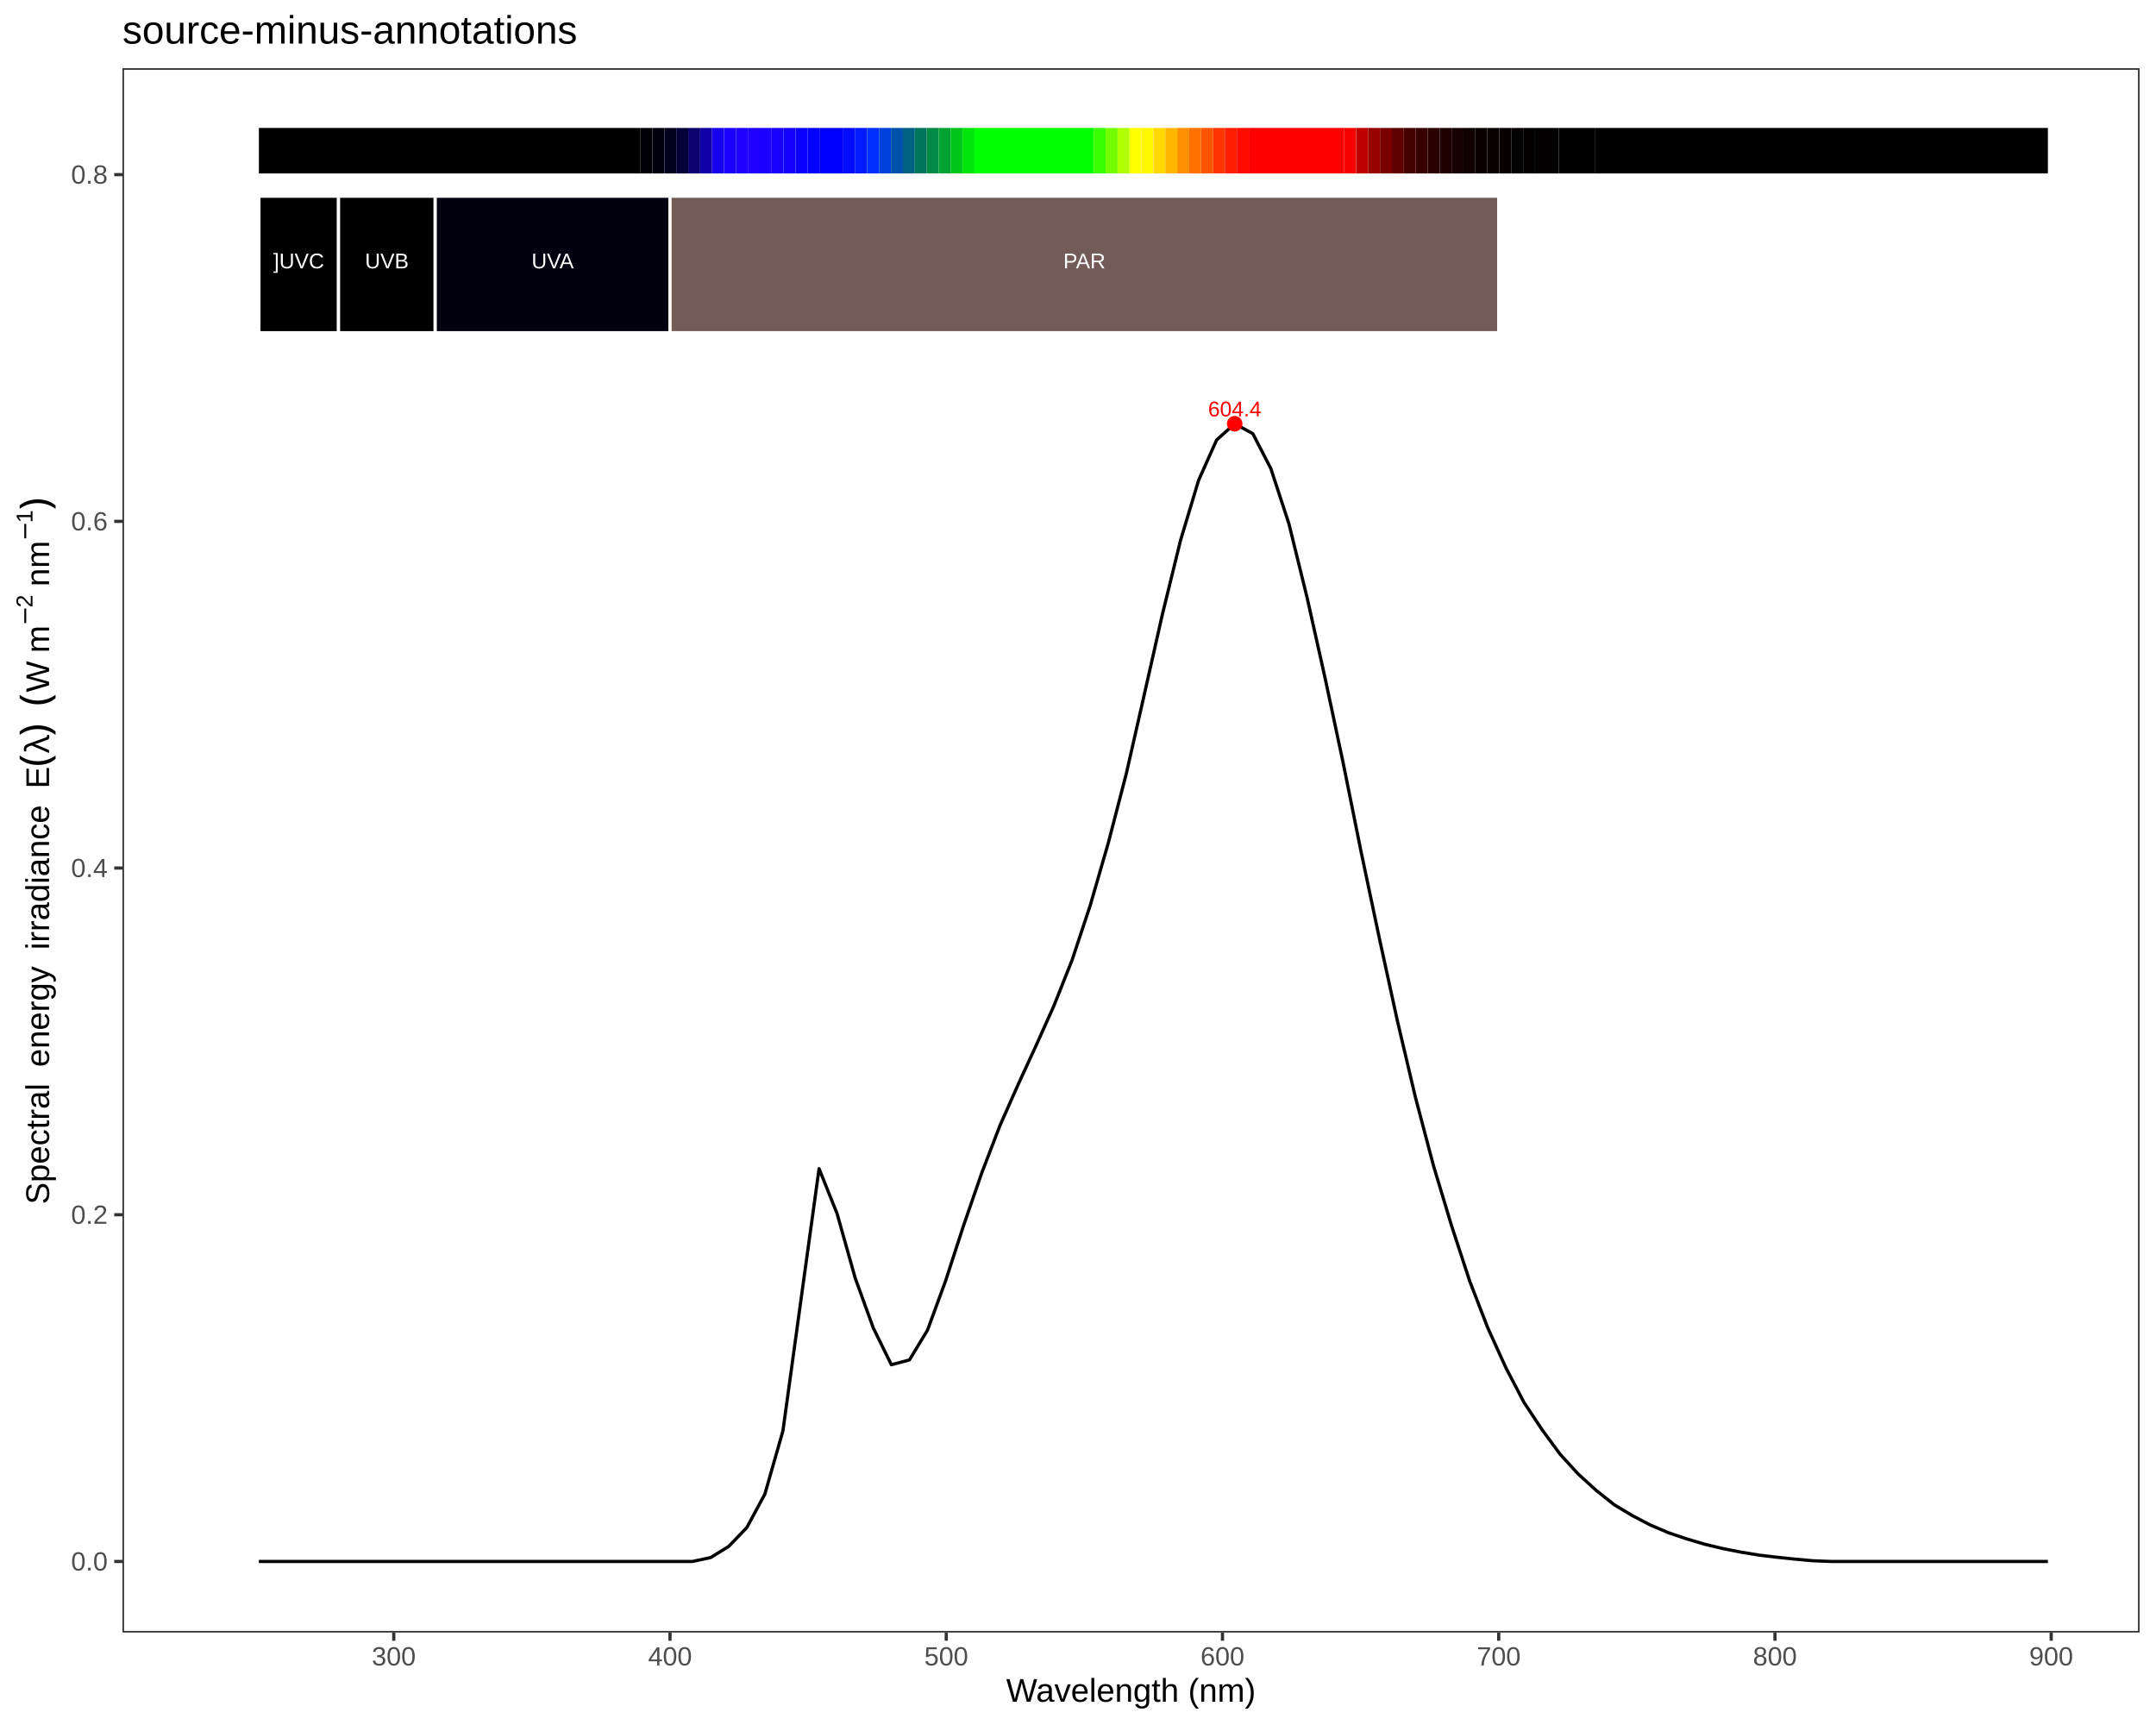
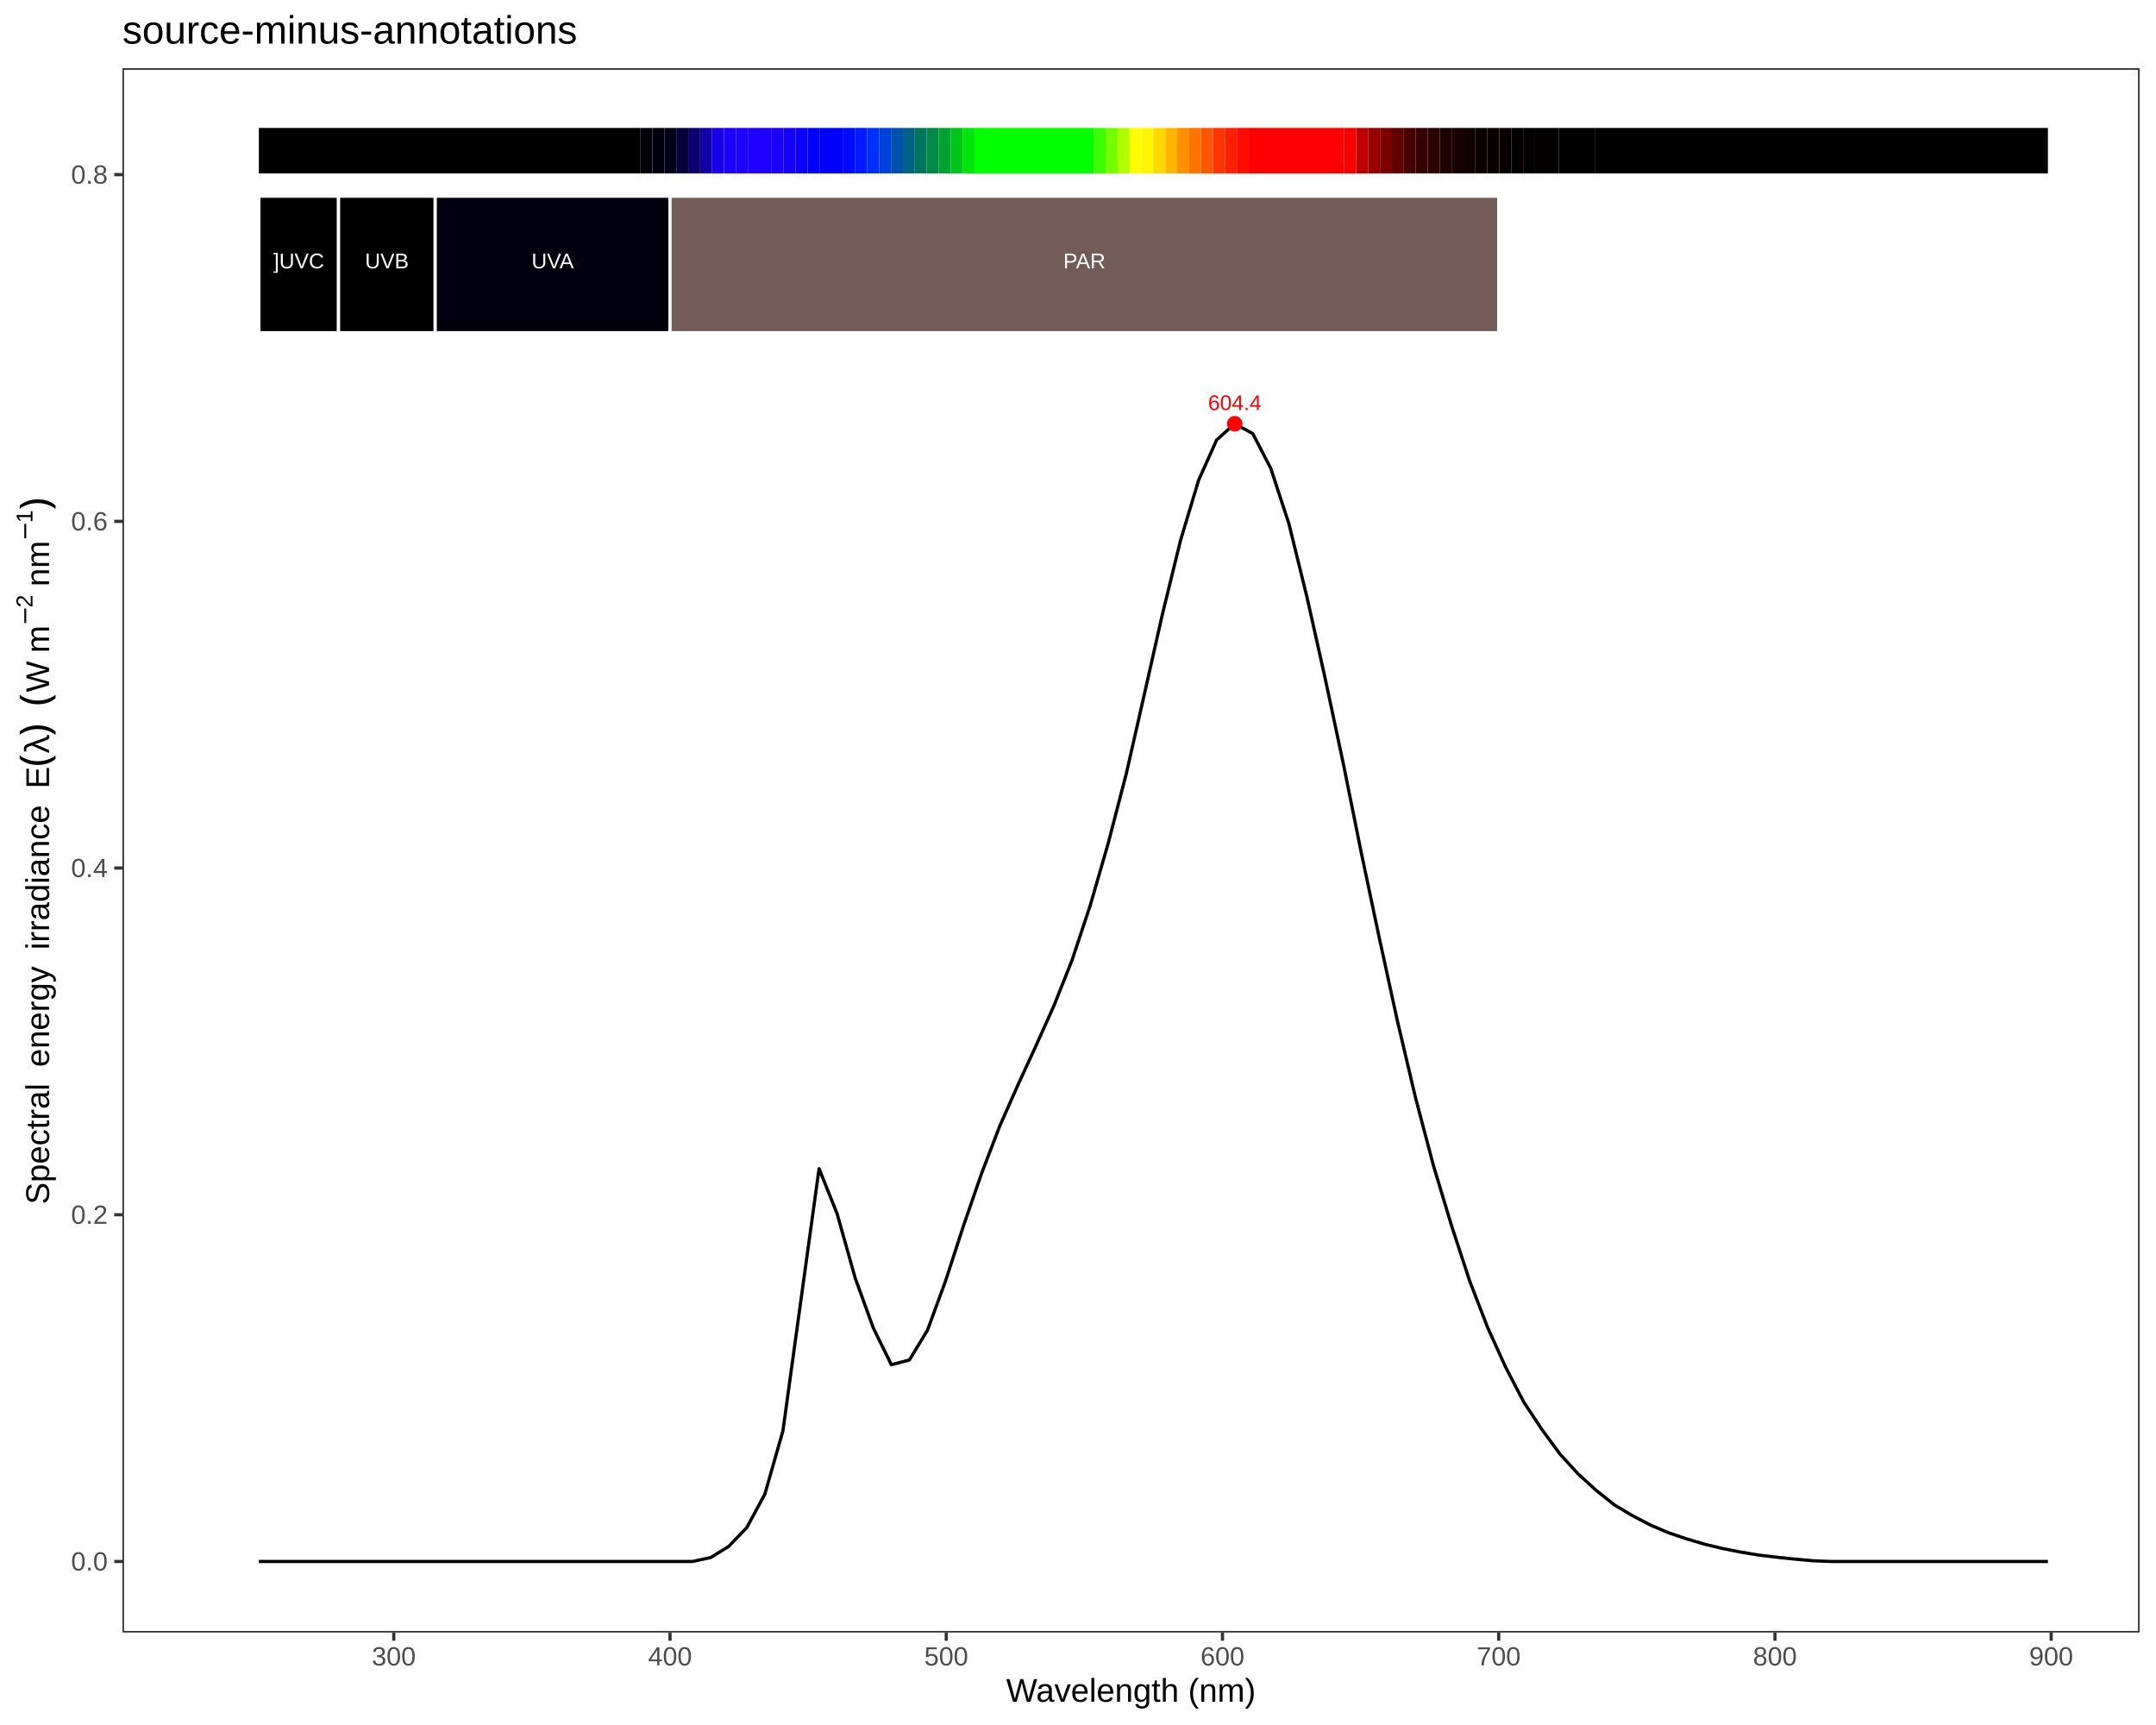
<svg xmlns="http://www.w3.org/2000/svg" viewBox="0 0 720.00 576.00">
  <defs>
    <style type="text/css">
    line, polyline, polygon, path, rect, circle {
      fill: none;
      stroke: #000000;
      stroke-linecap: round;
      stroke-linejoin: round;
      stroke-miterlimit: 10.00;
    }
  </style>
  </defs>
  <rect width="100%" height="100%" style="stroke: none; fill: #FFFFFF;" />
  <rect x="0.00" y="0.00" width="720.00" height="576.00" style="stroke-width: 1.07; stroke: #FFFFFF; fill: #FFFFFF;" />
  <defs>
    <clipPath id="cpNDAuODl8NzE0LjUyfDU0NS4xM3wyMi43Nw==">
      <rect x="40.89" y="22.77" width="673.63" height="522.36" />
    </clipPath>
  </defs>
  <rect x="40.89" y="22.77" width="673.63" height="522.36" style="stroke-width: 1.07; stroke: none; fill: #FFFFFF;" clip-path="url(#cpNDAuODl8NzE0LjUyfDU0NS4xM3wyMi43Nw==)" />
  <polyline points="86.45,521.39 92.48,521.39 98.52,521.39 104.55,521.39 110.59,521.39 116.62,521.39 122.66,521.39 128.69,521.39 134.73,521.39 140.76,521.39 146.80,521.39 152.83,521.39 158.87,521.39 164.90,521.39 170.94,521.39 176.97,521.39 183.01,521.39 189.04,521.39 195.08,521.39 201.11,521.39 207.14,521.39 213.18,521.39 219.21,521.39 225.25,521.39 231.28,521.39 237.32,520.09 243.35,516.37 249.39,510.09 255.42,498.92 261.46,477.79 267.49,433.99 273.53,390.23 279.56,405.29 285.60,426.77 291.63,443.40 297.67,455.70 303.70,454.11 309.74,444.16 315.77,427.73 321.81,409.16 327.84,391.71 333.88,375.97 339.91,362.35 345.95,349.23 351.98,335.78 358.02,320.59 364.05,302.43 370.09,281.57 376.12,258.37 382.16,231.81 388.19,205.10 394.23,180.48 400.26,160.40 406.30,146.90 412.33,141.49 418.37,144.79 424.40,156.45 430.44,174.91 436.47,199.40 442.51,226.40 448.54,254.70 454.58,284.62 460.61,313.17 466.65,340.83 472.68,366.39 478.71,389.23 484.75,409.28 490.78,427.69 496.82,443.33 502.85,456.62 508.89,468.20 514.92,477.32 520.96,485.54 526.99,492.14 533.03,497.64 539.06,502.45 545.10,506.07 551.13,509.21 557.17,511.79 563.20,513.83 569.24,515.63 575.27,517.07 581.31,518.26 587.34,519.26 593.38,519.98 599.41,520.61 605.45,521.16 611.48,521.39 617.52,521.39 623.55,521.39 629.59,521.39 635.62,521.39 641.66,521.39 647.69,521.39 653.73,521.39 659.76,521.39 665.80,521.39 671.83,521.39 677.87,521.39 683.90,521.39 " style="stroke-width: 1.07; stroke-linecap: butt;" clip-path="url(#cpNDAuODl8NzE0LjUyfDU0NS4xM3wyMi43Nw==)" />
  <g clip-path="url(#cpNDAuODl8NzE0LjUyfDU0NS4xM3wyMi43Nw==)">
-     <text x="403.44" y="139.04" style="font-size: 7.11px; fill: #FF0000; font-family: Liberation Sans;" textLength="17.78px" lengthAdjust="spacingAndGlyphs">604.4</text>
+     <text x="403.44" y="136.93" style="font-size: 7.11px; fill: #FF0000; font-family: Liberation Sans;" textLength="17.78px" lengthAdjust="spacingAndGlyphs">604.4</text>
  </g>
  <circle cx="412.33" cy="141.49" r="1.95pt" style="stroke-width: 0.71; stroke: none; fill: #FF0000;" clip-path="url(#cpNDAuODl8NzE0LjUyfDU0NS4xM3wyMi43Nw==)" />
  <rect x="86.45" y="42.72" width="127.46" height="15.20" style="stroke-width: 1.07; stroke: none; stroke-linecap: square; stroke-linejoin: miter; fill: #000000;" clip-path="url(#cpNDAuODl8NzE0LjUyfDU0NS4xM3wyMi43Nw==)" />
  <rect x="213.90" y="42.72" width="3.98" height="15.20" style="stroke-width: 1.07; stroke: none; stroke-linecap: square; stroke-linejoin: miter; fill: #010006;" clip-path="url(#cpNDAuODl8NzE0LjUyfDU0NS4xM3wyMi43Nw==)" />
  <rect x="217.89" y="42.72" width="3.98" height="15.20" style="stroke-width: 1.07; stroke: none; stroke-linecap: square; stroke-linejoin: miter; fill: #02000F;" clip-path="url(#cpNDAuODl8NzE0LjUyfDU0NS4xM3wyMi43Nw==)" />
  <rect x="221.87" y="42.72" width="3.98" height="15.20" style="stroke-width: 1.07; stroke: none; stroke-linecap: square; stroke-linejoin: miter; fill: #03001E;" clip-path="url(#cpNDAuODl8NzE0LjUyfDU0NS4xM3wyMi43Nw==)" />
  <rect x="225.85" y="42.72" width="3.98" height="15.20" style="stroke-width: 1.07; stroke: none; stroke-linecap: square; stroke-linejoin: miter; fill: #060038;" clip-path="url(#cpNDAuODl8NzE0LjUyfDU0NS4xM3wyMi43Nw==)" />
  <rect x="229.84" y="42.72" width="3.98" height="15.20" style="stroke-width: 1.07; stroke: none; stroke-linecap: square; stroke-linejoin: miter; fill: #0C006D;" clip-path="url(#cpNDAuODl8NzE0LjUyfDU0NS4xM3wyMi43Nw==)" />
  <rect x="233.82" y="42.72" width="3.98" height="15.20" style="stroke-width: 1.07; stroke: none; stroke-linecap: square; stroke-linejoin: miter; fill: #1100A7;" clip-path="url(#cpNDAuODl8NzE0LjUyfDU0NS4xM3wyMi43Nw==)" />
  <rect x="237.80" y="42.72" width="3.98" height="15.20" style="stroke-width: 1.07; stroke: none; stroke-linecap: square; stroke-linejoin: miter; fill: #1700EB;" clip-path="url(#cpNDAuODl8NzE0LjUyfDU0NS4xM3wyMi43Nw==)" />
  <rect x="241.79" y="42.72" width="3.98" height="15.20" style="stroke-width: 1.07; stroke: none; stroke-linecap: square; stroke-linejoin: miter; fill: #1C00FF;" clip-path="url(#cpNDAuODl8NzE0LjUyfDU0NS4xM3wyMi43Nw==)" />
  <rect x="245.77" y="42.72" width="3.98" height="15.20" style="stroke-width: 1.07; stroke: none; stroke-linecap: square; stroke-linejoin: miter; fill: #1E00FF;" clip-path="url(#cpNDAuODl8NzE0LjUyfDU0NS4xM3wyMi43Nw==)" />
  <rect x="249.75" y="42.72" width="3.98" height="15.20" style="stroke-width: 1.07; stroke: none; stroke-linecap: square; stroke-linejoin: miter; fill: #1F00FF;" clip-path="url(#cpNDAuODl8NzE0LjUyfDU0NS4xM3wyMi43Nw==)" />
  <rect x="253.73" y="42.72" width="3.98" height="15.20" style="stroke-width: 1.07; stroke: none; stroke-linecap: square; stroke-linejoin: miter; fill: #1C00FF;" clip-path="url(#cpNDAuODl8NzE0LjUyfDU0NS4xM3wyMi43Nw==)" />
  <rect x="257.72" y="42.72" width="3.98" height="15.20" style="stroke-width: 1.07; stroke: none; stroke-linecap: square; stroke-linejoin: miter; fill: #1900FF;" clip-path="url(#cpNDAuODl8NzE0LjUyfDU0NS4xM3wyMi43Nw==)" />
  <rect x="261.70" y="42.72" width="3.98" height="15.20" style="stroke-width: 1.07; stroke: none; stroke-linecap: square; stroke-linejoin: miter; fill: #1400FF;" clip-path="url(#cpNDAuODl8NzE0LjUyfDU0NS4xM3wyMi43Nw==)" />
  <rect x="265.68" y="42.72" width="3.98" height="15.20" style="stroke-width: 1.07; stroke: none; stroke-linecap: square; stroke-linejoin: miter; fill: #0A00FF;" clip-path="url(#cpNDAuODl8NzE0LjUyfDU0NS4xM3wyMi43Nw==)" />
  <rect x="269.67" y="42.72" width="3.98" height="15.20" style="stroke-width: 1.07; stroke: none; stroke-linecap: square; stroke-linejoin: miter; fill: #0100FF;" clip-path="url(#cpNDAuODl8NzE0LjUyfDU0NS4xM3wyMi43Nw==)" />
  <rect x="273.65" y="42.72" width="7.97" height="15.20" style="stroke-width: 1.07; stroke: none; stroke-linecap: square; stroke-linejoin: miter; fill: #0000FF;" clip-path="url(#cpNDAuODl8NzE0LjUyfDU0NS4xM3wyMi43Nw==)" />
  <rect x="281.62" y="42.72" width="3.98" height="15.20" style="stroke-width: 1.07; stroke: none; stroke-linecap: square; stroke-linejoin: miter; fill: #000BFF;" clip-path="url(#cpNDAuODl8NzE0LjUyfDU0NS4xM3wyMi43Nw==)" />
  <rect x="285.60" y="42.72" width="3.98" height="15.20" style="stroke-width: 1.07; stroke: none; stroke-linecap: square; stroke-linejoin: miter; fill: #001BFF;" clip-path="url(#cpNDAuODl8NzE0LjUyfDU0NS4xM3wyMi43Nw==)" />
  <rect x="289.58" y="42.72" width="3.98" height="15.20" style="stroke-width: 1.07; stroke: none; stroke-linecap: square; stroke-linejoin: miter; fill: #0030FF;" clip-path="url(#cpNDAuODl8NzE0LjUyfDU0NS4xM3wyMi43Nw==)" />
  <rect x="293.56" y="42.72" width="3.98" height="15.20" style="stroke-width: 1.07; stroke: none; stroke-linecap: square; stroke-linejoin: miter; fill: #0041DD;" clip-path="url(#cpNDAuODl8NzE0LjUyfDU0NS4xM3wyMi43Nw==)" />
  <rect x="297.55" y="42.72" width="3.98" height="15.20" style="stroke-width: 1.07; stroke: none; stroke-linecap: square; stroke-linejoin: miter; fill: #0051AC;" clip-path="url(#cpNDAuODl8NzE0LjUyfDU0NS4xM3wyMi43Nw==)" />
  <rect x="301.53" y="42.72" width="3.98" height="15.20" style="stroke-width: 1.07; stroke: none; stroke-linecap: square; stroke-linejoin: miter; fill: #006184;" clip-path="url(#cpNDAuODl8NzE0LjUyfDU0NS4xM3wyMi43Nw==)" />
  <rect x="305.51" y="42.72" width="3.98" height="15.20" style="stroke-width: 1.07; stroke: none; stroke-linecap: square; stroke-linejoin: miter; fill: #00755C;" clip-path="url(#cpNDAuODl8NzE0LjUyfDU0NS4xM3wyMi43Nw==)" />
  <rect x="309.50" y="42.72" width="3.98" height="15.20" style="stroke-width: 1.07; stroke: none; stroke-linecap: square; stroke-linejoin: miter; fill: #008A45;" clip-path="url(#cpNDAuODl8NzE0LjUyfDU0NS4xM3wyMi43Nw==)" />
  <rect x="313.48" y="42.72" width="3.98" height="15.20" style="stroke-width: 1.07; stroke: none; stroke-linecap: square; stroke-linejoin: miter; fill: #00A232;" clip-path="url(#cpNDAuODl8NzE0LjUyfDU0NS4xM3wyMi43Nw==)" />
  <rect x="317.46" y="42.72" width="3.98" height="15.20" style="stroke-width: 1.07; stroke: none; stroke-linecap: square; stroke-linejoin: miter; fill: #00C61C;" clip-path="url(#cpNDAuODl8NzE0LjUyfDU0NS4xM3wyMi43Nw==)" />
  <rect x="321.45" y="42.72" width="3.98" height="15.20" style="stroke-width: 1.07; stroke: none; stroke-linecap: square; stroke-linejoin: miter; fill: #00E60C;" clip-path="url(#cpNDAuODl8NzE0LjUyfDU0NS4xM3wyMi43Nw==)" />
  <rect x="325.43" y="42.72" width="39.83" height="15.20" style="stroke-width: 1.07; stroke: none; stroke-linecap: square; stroke-linejoin: miter; fill: #00FF00;" clip-path="url(#cpNDAuODl8NzE0LjUyfDU0NS4xM3wyMi43Nw==)" />
  <rect x="365.26" y="42.72" width="3.98" height="15.20" style="stroke-width: 1.07; stroke: none; stroke-linecap: square; stroke-linejoin: miter; fill: #3AFF00;" clip-path="url(#cpNDAuODl8NzE0LjUyfDU0NS4xM3wyMi43Nw==)" />
  <rect x="369.24" y="42.72" width="3.98" height="15.20" style="stroke-width: 1.07; stroke: none; stroke-linecap: square; stroke-linejoin: miter; fill: #74FF00;" clip-path="url(#cpNDAuODl8NzE0LjUyfDU0NS4xM3wyMi43Nw==)" />
  <rect x="373.23" y="42.72" width="3.98" height="15.20" style="stroke-width: 1.07; stroke: none; stroke-linecap: square; stroke-linejoin: miter; fill: #B0FF00;" clip-path="url(#cpNDAuODl8NzE0LjUyfDU0NS4xM3wyMi43Nw==)" />
  <rect x="377.21" y="42.72" width="3.98" height="15.20" style="stroke-width: 1.07; stroke: none; stroke-linecap: square; stroke-linejoin: miter; fill: #FFFF00;" clip-path="url(#cpNDAuODl8NzE0LjUyfDU0NS4xM3wyMi43Nw==)" />
  <rect x="381.19" y="42.72" width="3.98" height="15.20" style="stroke-width: 1.07; stroke: none; stroke-linecap: square; stroke-linejoin: miter; fill: #FFF700;" clip-path="url(#cpNDAuODl8NzE0LjUyfDU0NS4xM3wyMi43Nw==)" />
  <rect x="385.17" y="42.72" width="3.98" height="15.20" style="stroke-width: 1.07; stroke: none; stroke-linecap: square; stroke-linejoin: miter; fill: #FFD800;" clip-path="url(#cpNDAuODl8NzE0LjUyfDU0NS4xM3wyMi43Nw==)" />
  <rect x="389.16" y="42.72" width="3.98" height="15.20" style="stroke-width: 1.07; stroke: none; stroke-linecap: square; stroke-linejoin: miter; fill: #FFB600;" clip-path="url(#cpNDAuODl8NzE0LjUyfDU0NS4xM3wyMi43Nw==)" />
  <rect x="393.14" y="42.72" width="3.98" height="15.20" style="stroke-width: 1.07; stroke: none; stroke-linecap: square; stroke-linejoin: miter; fill: #FF8F00;" clip-path="url(#cpNDAuODl8NzE0LjUyfDU0NS4xM3wyMi43Nw==)" />
  <rect x="397.12" y="42.72" width="3.98" height="15.20" style="stroke-width: 1.07; stroke: none; stroke-linecap: square; stroke-linejoin: miter; fill: #FF7200;" clip-path="url(#cpNDAuODl8NzE0LjUyfDU0NS4xM3wyMi43Nw==)" />
  <rect x="401.11" y="42.72" width="3.98" height="15.20" style="stroke-width: 1.07; stroke: none; stroke-linecap: square; stroke-linejoin: miter; fill: #FF5500;" clip-path="url(#cpNDAuODl8NzE0LjUyfDU0NS4xM3wyMi43Nw==)" />
  <rect x="405.09" y="42.72" width="3.98" height="15.20" style="stroke-width: 1.07; stroke: none; stroke-linecap: square; stroke-linejoin: miter; fill: #FF3400;" clip-path="url(#cpNDAuODl8NzE0LjUyfDU0NS4xM3wyMi43Nw==)" />
  <rect x="409.07" y="42.72" width="3.98" height="15.20" style="stroke-width: 1.07; stroke: none; stroke-linecap: square; stroke-linejoin: miter; fill: #FF1E00;" clip-path="url(#cpNDAuODl8NzE0LjUyfDU0NS4xM3wyMi43Nw==)" />
  <rect x="413.06" y="42.72" width="3.98" height="15.20" style="stroke-width: 1.07; stroke: none; stroke-linecap: square; stroke-linejoin: miter; fill: #FF0B00;" clip-path="url(#cpNDAuODl8NzE0LjUyfDU0NS4xM3wyMi43Nw==)" />
  <rect x="417.04" y="42.72" width="31.86" height="15.20" style="stroke-width: 1.07; stroke: none; stroke-linecap: square; stroke-linejoin: miter; fill: #FF0000;" clip-path="url(#cpNDAuODl8NzE0LjUyfDU0NS4xM3wyMi43Nw==)" />
  <rect x="448.90" y="42.72" width="3.98" height="15.20" style="stroke-width: 1.07; stroke: none; stroke-linecap: square; stroke-linejoin: miter; fill: #F60000;" clip-path="url(#cpNDAuODl8NzE0LjUyfDU0NS4xM3wyMi43Nw==)" />
  <rect x="452.89" y="42.72" width="3.98" height="15.20" style="stroke-width: 1.07; stroke: none; stroke-linecap: square; stroke-linejoin: miter; fill: #BF0000;" clip-path="url(#cpNDAuODl8NzE0LjUyfDU0NS4xM3wyMi43Nw==)" />
  <rect x="456.87" y="42.72" width="3.98" height="15.20" style="stroke-width: 1.07; stroke: none; stroke-linecap: square; stroke-linejoin: miter; fill: #990000;" clip-path="url(#cpNDAuODl8NzE0LjUyfDU0NS4xM3wyMi43Nw==)" />
  <rect x="460.85" y="42.72" width="3.98" height="15.20" style="stroke-width: 1.07; stroke: none; stroke-linecap: square; stroke-linejoin: miter; fill: #7A0000;" clip-path="url(#cpNDAuODl8NzE0LjUyfDU0NS4xM3wyMi43Nw==)" />
  <rect x="464.83" y="42.72" width="3.98" height="15.20" style="stroke-width: 1.07; stroke: none; stroke-linecap: square; stroke-linejoin: miter; fill: #600000;" clip-path="url(#cpNDAuODl8NzE0LjUyfDU0NS4xM3wyMi43Nw==)" />
  <rect x="468.82" y="42.72" width="3.98" height="15.20" style="stroke-width: 1.07; stroke: none; stroke-linecap: square; stroke-linejoin: miter; fill: #470000;" clip-path="url(#cpNDAuODl8NzE0LjUyfDU0NS4xM3wyMi43Nw==)" />
  <rect x="472.80" y="42.72" width="3.98" height="15.20" style="stroke-width: 1.07; stroke: none; stroke-linecap: square; stroke-linejoin: miter; fill: #370000;" clip-path="url(#cpNDAuODl8NzE0LjUyfDU0NS4xM3wyMi43Nw==)" />
  <rect x="476.78" y="42.72" width="3.98" height="15.20" style="stroke-width: 1.07; stroke: none; stroke-linecap: square; stroke-linejoin: miter; fill: #2A0000;" clip-path="url(#cpNDAuODl8NzE0LjUyfDU0NS4xM3wyMi43Nw==)" />
  <rect x="480.77" y="42.72" width="3.98" height="15.20" style="stroke-width: 1.07; stroke: none; stroke-linecap: square; stroke-linejoin: miter; fill: #1E0000;" clip-path="url(#cpNDAuODl8NzE0LjUyfDU0NS4xM3wyMi43Nw==)" />
  <rect x="484.75" y="42.72" width="3.98" height="15.20" style="stroke-width: 1.07; stroke: none; stroke-linecap: square; stroke-linejoin: miter; fill: #160000;" clip-path="url(#cpNDAuODl8NzE0LjUyfDU0NS4xM3wyMi43Nw==)" />
  <rect x="488.73" y="42.72" width="3.98" height="15.20" style="stroke-width: 1.07; stroke: none; stroke-linecap: square; stroke-linejoin: miter; fill: #100000;" clip-path="url(#cpNDAuODl8NzE0LjUyfDU0NS4xM3wyMi43Nw==)" />
  <rect x="492.72" y="42.72" width="3.98" height="15.20" style="stroke-width: 1.07; stroke: none; stroke-linecap: square; stroke-linejoin: miter; fill: #0B0000;" clip-path="url(#cpNDAuODl8NzE0LjUyfDU0NS4xM3wyMi43Nw==)" />
  <rect x="496.70" y="42.72" width="3.98" height="15.20" style="stroke-width: 1.07; stroke: none; stroke-linecap: square; stroke-linejoin: miter; fill: #090000;" clip-path="url(#cpNDAuODl8NzE0LjUyfDU0NS4xM3wyMi43Nw==)" />
  <rect x="500.68" y="42.72" width="3.98" height="15.20" style="stroke-width: 1.07; stroke: none; stroke-linecap: square; stroke-linejoin: miter; fill: #060000;" clip-path="url(#cpNDAuODl8NzE0LjUyfDU0NS4xM3wyMi43Nw==)" />
  <rect x="504.66" y="42.72" width="3.98" height="15.20" style="stroke-width: 1.07; stroke: none; stroke-linecap: square; stroke-linejoin: miter; fill: #040000;" clip-path="url(#cpNDAuODl8NzE0LjUyfDU0NS4xM3wyMi43Nw==)" />
  <rect x="508.65" y="42.72" width="3.98" height="15.20" style="stroke-width: 1.07; stroke: none; stroke-linecap: square; stroke-linejoin: miter; fill: #030000;" clip-path="url(#cpNDAuODl8NzE0LjUyfDU0NS4xM3wyMi43Nw==)" />
  <rect x="512.63" y="42.72" width="7.97" height="15.20" style="stroke-width: 1.07; stroke: none; stroke-linecap: square; stroke-linejoin: miter; fill: #020000;" clip-path="url(#cpNDAuODl8NzE0LjUyfDU0NS4xM3wyMi43Nw==)" />
  <rect x="520.60" y="42.72" width="11.95" height="15.20" style="stroke-width: 1.07; stroke: none; stroke-linecap: square; stroke-linejoin: miter; fill: #010000;" clip-path="url(#cpNDAuODl8NzE0LjUyfDU0NS4xM3wyMi43Nw==)" />
  <rect x="532.55" y="42.72" width="151.35" height="15.20" style="stroke-width: 1.07; stroke: none; stroke-linecap: square; stroke-linejoin: miter; fill: #000000;" clip-path="url(#cpNDAuODl8NzE0LjUyfDU0NS4xM3wyMi43Nw==)" />
  <rect x="86.45" y="65.51" width="26.60" height="45.59" style="stroke-width: 1.07; stroke: #FFFFFF; stroke-linecap: square; stroke-linejoin: miter; fill: #000000;" clip-path="url(#cpNDAuODl8NzE0LjUyfDU0NS4xM3wyMi43Nw==)" />
  <rect x="113.05" y="65.51" width="32.29" height="45.59" style="stroke-width: 1.07; stroke: #FFFFFF; stroke-linecap: square; stroke-linejoin: miter; fill: #000000;" clip-path="url(#cpNDAuODl8NzE0LjUyfDU0NS4xM3wyMi43Nw==)" />
  <rect x="145.34" y="65.51" width="78.41" height="45.59" style="stroke-width: 1.07; stroke: #FFFFFF; stroke-linecap: square; stroke-linejoin: miter; fill: #02000F;" clip-path="url(#cpNDAuODl8NzE0LjUyfDU0NS4xM3wyMi43Nw==)" />
  <rect x="223.75" y="65.51" width="276.75" height="45.59" style="stroke-width: 1.07; stroke: #FFFFFF; stroke-linecap: square; stroke-linejoin: miter; fill: #735B57;" clip-path="url(#cpNDAuODl8NzE0LjUyfDU0NS4xM3wyMi43Nw==)" />
  <g clip-path="url(#cpNDAuODl8NzE0LjUyfDU0NS4xM3wyMi43Nw==)">
    <text x="91.26" y="89.61" style="font-size: 7.11px; fill: #FFFFFF; font-family: Liberation Sans;" textLength="16.98px" lengthAdjust="spacingAndGlyphs">]UVC</text>
  </g>
  <g clip-path="url(#cpNDAuODl8NzE0LjUyfDU0NS4xM3wyMi43Nw==)">
    <text x="121.89" y="89.61" style="font-size: 7.11px; fill: #FFFFFF; font-family: Liberation Sans;" textLength="14.61px" lengthAdjust="spacingAndGlyphs">UVB</text>
  </g>
  <g clip-path="url(#cpNDAuODl8NzE0LjUyfDU0NS4xM3wyMi43Nw==)">
    <text x="177.51" y="89.61" style="font-size: 7.11px; fill: #FFFFFF; font-family: Liberation Sans;" textLength="14.08px" lengthAdjust="spacingAndGlyphs">UVA</text>
  </g>
  <g clip-path="url(#cpNDAuODl8NzE0LjUyfDU0NS4xM3wyMi43Nw==)">
    <text x="355.09" y="89.61" style="font-size: 7.11px; fill: #FFFFFF; font-family: Liberation Sans;" textLength="14.08px" lengthAdjust="spacingAndGlyphs">PAR</text>
  </g>
  <rect x="40.89" y="22.77" width="673.63" height="522.36" style="stroke-width: 1.07; stroke: #333333;" clip-path="url(#cpNDAuODl8NzE0LjUyfDU0NS4xM3wyMi43Nw==)" />
  <defs>
    <clipPath id="cpMC4wMHw3MjAuMDB8NTc2LjAwfDAuMDA=">
      <rect x="0.00" y="0.00" width="720.00" height="576.00" />
    </clipPath>
  </defs>
  <g clip-path="url(#cpMC4wMHw3MjAuMDB8NTc2LjAwfDAuMDA=)">
    <text x="23.74" y="524.41" style="font-size: 8.80px; fill: #4D4D4D; font-family: Liberation Sans;" textLength="12.22px" lengthAdjust="spacingAndGlyphs">0.0</text>
  </g>
  <g clip-path="url(#cpMC4wMHw3MjAuMDB8NTc2LjAwfDAuMDA=)">
    <text x="23.74" y="408.64" style="font-size: 8.80px; fill: #4D4D4D; font-family: Liberation Sans;" textLength="12.22px" lengthAdjust="spacingAndGlyphs">0.2</text>
  </g>
  <g clip-path="url(#cpMC4wMHw3MjAuMDB8NTc2LjAwfDAuMDA=)">
    <text x="23.74" y="292.87" style="font-size: 8.80px; fill: #4D4D4D; font-family: Liberation Sans;" textLength="12.22px" lengthAdjust="spacingAndGlyphs">0.4</text>
  </g>
  <g clip-path="url(#cpMC4wMHw3MjAuMDB8NTc2LjAwfDAuMDA=)">
    <text x="23.74" y="177.10" style="font-size: 8.80px; fill: #4D4D4D; font-family: Liberation Sans;" textLength="12.22px" lengthAdjust="spacingAndGlyphs">0.6</text>
  </g>
  <g clip-path="url(#cpMC4wMHw3MjAuMDB8NTc2LjAwfDAuMDA=)">
    <text x="23.74" y="61.33" style="font-size: 8.80px; fill: #4D4D4D; font-family: Liberation Sans;" textLength="12.22px" lengthAdjust="spacingAndGlyphs">0.8</text>
  </g>
  <polyline points="38.15,521.39 40.89,521.39 " style="stroke-width: 1.07; stroke: #333333; stroke-linecap: butt;" clip-path="url(#cpMC4wMHw3MjAuMDB8NTc2LjAwfDAuMDA=)" />
  <polyline points="38.15,405.62 40.89,405.62 " style="stroke-width: 1.07; stroke: #333333; stroke-linecap: butt;" clip-path="url(#cpMC4wMHw3MjAuMDB8NTc2LjAwfDAuMDA=)" />
  <polyline points="38.15,289.85 40.89,289.85 " style="stroke-width: 1.07; stroke: #333333; stroke-linecap: butt;" clip-path="url(#cpMC4wMHw3MjAuMDB8NTc2LjAwfDAuMDA=)" />
  <polyline points="38.15,174.08 40.89,174.08 " style="stroke-width: 1.07; stroke: #333333; stroke-linecap: butt;" clip-path="url(#cpMC4wMHw3MjAuMDB8NTc2LjAwfDAuMDA=)" />
  <polyline points="38.15,58.31 40.89,58.31 " style="stroke-width: 1.07; stroke: #333333; stroke-linecap: butt;" clip-path="url(#cpMC4wMHw3MjAuMDB8NTc2LjAwfDAuMDA=)" />
  <polyline points="131.50,547.87 131.50,545.13 " style="stroke-width: 1.07; stroke: #333333; stroke-linecap: butt;" clip-path="url(#cpMC4wMHw3MjAuMDB8NTc2LjAwfDAuMDA=)" />
  <polyline points="223.75,547.87 223.75,545.13 " style="stroke-width: 1.07; stroke: #333333; stroke-linecap: butt;" clip-path="url(#cpMC4wMHw3MjAuMDB8NTc2LjAwfDAuMDA=)" />
  <polyline points="316.00,547.87 316.00,545.13 " style="stroke-width: 1.07; stroke: #333333; stroke-linecap: butt;" clip-path="url(#cpMC4wMHw3MjAuMDB8NTc2LjAwfDAuMDA=)" />
  <polyline points="408.25,547.87 408.25,545.13 " style="stroke-width: 1.07; stroke: #333333; stroke-linecap: butt;" clip-path="url(#cpMC4wMHw3MjAuMDB8NTc2LjAwfDAuMDA=)" />
  <polyline points="500.50,547.87 500.50,545.13 " style="stroke-width: 1.07; stroke: #333333; stroke-linecap: butt;" clip-path="url(#cpMC4wMHw3MjAuMDB8NTc2LjAwfDAuMDA=)" />
  <polyline points="592.75,547.87 592.75,545.13 " style="stroke-width: 1.07; stroke: #333333; stroke-linecap: butt;" clip-path="url(#cpMC4wMHw3MjAuMDB8NTc2LjAwfDAuMDA=)" />
  <polyline points="685.00,547.87 685.00,545.13 " style="stroke-width: 1.07; stroke: #333333; stroke-linecap: butt;" clip-path="url(#cpMC4wMHw3MjAuMDB8NTc2LjAwfDAuMDA=)" />
  <g clip-path="url(#cpMC4wMHw3MjAuMDB8NTc2LjAwfDAuMDA=)">
    <text x="124.17" y="556.11" style="font-size: 8.80px; fill: #4D4D4D; font-family: Liberation Sans;" textLength="14.67px" lengthAdjust="spacingAndGlyphs">300</text>
  </g>
  <g clip-path="url(#cpMC4wMHw3MjAuMDB8NTc2LjAwfDAuMDA=)">
    <text x="216.42" y="556.11" style="font-size: 8.80px; fill: #4D4D4D; font-family: Liberation Sans;" textLength="14.67px" lengthAdjust="spacingAndGlyphs">400</text>
  </g>
  <g clip-path="url(#cpMC4wMHw3MjAuMDB8NTc2LjAwfDAuMDA=)">
    <text x="308.66" y="556.11" style="font-size: 8.80px; fill: #4D4D4D; font-family: Liberation Sans;" textLength="14.67px" lengthAdjust="spacingAndGlyphs">500</text>
  </g>
  <g clip-path="url(#cpMC4wMHw3MjAuMDB8NTc2LjAwfDAuMDA=)">
    <text x="400.91" y="556.11" style="font-size: 8.80px; fill: #4D4D4D; font-family: Liberation Sans;" textLength="14.67px" lengthAdjust="spacingAndGlyphs">600</text>
  </g>
  <g clip-path="url(#cpMC4wMHw3MjAuMDB8NTc2LjAwfDAuMDA=)">
    <text x="493.16" y="556.11" style="font-size: 8.80px; fill: #4D4D4D; font-family: Liberation Sans;" textLength="14.67px" lengthAdjust="spacingAndGlyphs">700</text>
  </g>
  <g clip-path="url(#cpMC4wMHw3MjAuMDB8NTc2LjAwfDAuMDA=)">
    <text x="585.41" y="556.11" style="font-size: 8.80px; fill: #4D4D4D; font-family: Liberation Sans;" textLength="14.67px" lengthAdjust="spacingAndGlyphs">800</text>
  </g>
  <g clip-path="url(#cpMC4wMHw3MjAuMDB8NTc2LjAwfDAuMDA=)">
    <text x="677.66" y="556.11" style="font-size: 8.80px; fill: #4D4D4D; font-family: Liberation Sans;" textLength="14.67px" lengthAdjust="spacingAndGlyphs">900</text>
  </g>
  <g clip-path="url(#cpMC4wMHw3MjAuMDB8NTc2LjAwfDAuMDA=)">
    <text x="336.02" y="568.24" style="font-size: 11.00px; font-family: Liberation Sans;" textLength="83.38px" lengthAdjust="spacingAndGlyphs">Wavelength (nm)</text>
  </g>
  <g clip-path="url(#cpMC4wMHw3MjAuMDB8NTc2LjAwfDAuMDA=)">
    <text transform="translate(16.38,402.16) rotate(-90)" style="font-size: 11.00px; font-family: Liberation Sans;" textLength="7.34px" lengthAdjust="spacingAndGlyphs">S</text>
  </g>
  <g clip-path="url(#cpMC4wMHw3MjAuMDB8NTc2LjAwfDAuMDA=)">
    <text transform="translate(16.38,394.82) rotate(-90)" style="font-size: 11.00px; font-family: Liberation Sans;" textLength="6.12px" lengthAdjust="spacingAndGlyphs">p</text>
  </g>
  <g clip-path="url(#cpMC4wMHw3MjAuMDB8NTc2LjAwfDAuMDA=)">
    <text transform="translate(16.38,388.69) rotate(-90)" style="font-size: 11.00px; font-family: Liberation Sans;" textLength="6.12px" lengthAdjust="spacingAndGlyphs">e</text>
  </g>
  <g clip-path="url(#cpMC4wMHw3MjAuMDB8NTc2LjAwfDAuMDA=)">
    <text transform="translate(16.38,382.57) rotate(-90)" style="font-size: 11.00px; font-family: Liberation Sans;" textLength="5.50px" lengthAdjust="spacingAndGlyphs">c</text>
  </g>
  <g clip-path="url(#cpMC4wMHw3MjAuMDB8NTc2LjAwfDAuMDA=)">
    <text transform="translate(16.38,377.07) rotate(-90)" style="font-size: 11.00px; font-family: Liberation Sans;" textLength="3.06px" lengthAdjust="spacingAndGlyphs">t</text>
  </g>
  <g clip-path="url(#cpMC4wMHw3MjAuMDB8NTc2LjAwfDAuMDA=)">
    <text transform="translate(16.38,374.01) rotate(-90)" style="font-size: 11.00px; font-family: Liberation Sans;" textLength="3.66px" lengthAdjust="spacingAndGlyphs">r</text>
  </g>
  <g clip-path="url(#cpMC4wMHw3MjAuMDB8NTc2LjAwfDAuMDA=)">
    <text transform="translate(16.38,370.35) rotate(-90)" style="font-size: 11.00px; font-family: Liberation Sans;" textLength="6.12px" lengthAdjust="spacingAndGlyphs">a</text>
  </g>
  <g clip-path="url(#cpMC4wMHw3MjAuMDB8NTc2LjAwfDAuMDA=)">
    <text transform="translate(16.38,364.22) rotate(-90)" style="font-size: 11.00px; font-family: Liberation Sans;" textLength="2.44px" lengthAdjust="spacingAndGlyphs">l</text>
  </g>
  <g clip-path="url(#cpMC4wMHw3MjAuMDB8NTc2LjAwfDAuMDA=)">
    <text transform="translate(16.38,361.79) rotate(-90)" style="font-size: 11.00px; font-family: Symbola;" textLength="2.75px" lengthAdjust="spacingAndGlyphs"> </text>
  </g>
  <g clip-path="url(#cpMC4wMHw3MjAuMDB8NTc2LjAwfDAuMDA=)">
    <text transform="translate(16.38,359.04) rotate(-90)" style="font-size: 11.00px; font-family: Symbola;" textLength="2.75px" lengthAdjust="spacingAndGlyphs"> </text>
  </g>
  <g clip-path="url(#cpMC4wMHw3MjAuMDB8NTc2LjAwfDAuMDA=)">
    <text transform="translate(16.38,356.29) rotate(-90)" style="font-size: 11.00px; font-family: Liberation Sans;" textLength="6.12px" lengthAdjust="spacingAndGlyphs">e</text>
  </g>
  <g clip-path="url(#cpMC4wMHw3MjAuMDB8NTc2LjAwfDAuMDA=)">
    <text transform="translate(16.38,350.16) rotate(-90)" style="font-size: 11.00px; font-family: Liberation Sans;" textLength="6.12px" lengthAdjust="spacingAndGlyphs">n</text>
  </g>
  <g clip-path="url(#cpMC4wMHw3MjAuMDB8NTc2LjAwfDAuMDA=)">
    <text transform="translate(16.38,344.04) rotate(-90)" style="font-size: 11.00px; font-family: Liberation Sans;" textLength="6.12px" lengthAdjust="spacingAndGlyphs">e</text>
  </g>
  <g clip-path="url(#cpMC4wMHw3MjAuMDB8NTc2LjAwfDAuMDA=)">
    <text transform="translate(16.38,337.91) rotate(-90)" style="font-size: 11.00px; font-family: Liberation Sans;" textLength="3.66px" lengthAdjust="spacingAndGlyphs">r</text>
  </g>
  <g clip-path="url(#cpMC4wMHw3MjAuMDB8NTc2LjAwfDAuMDA=)">
    <text transform="translate(16.38,334.26) rotate(-90)" style="font-size: 11.00px; font-family: Liberation Sans;" textLength="6.12px" lengthAdjust="spacingAndGlyphs">g</text>
  </g>
  <g clip-path="url(#cpMC4wMHw3MjAuMDB8NTc2LjAwfDAuMDA=)">
    <text transform="translate(16.38,328.13) rotate(-90)" style="font-size: 11.00px; font-family: Liberation Sans;" textLength="5.50px" lengthAdjust="spacingAndGlyphs">y</text>
  </g>
  <g clip-path="url(#cpMC4wMHw3MjAuMDB8NTc2LjAwfDAuMDA=)">
    <text transform="translate(16.38,322.63) rotate(-90)" style="font-size: 11.00px; font-family: Symbola;" textLength="2.75px" lengthAdjust="spacingAndGlyphs"> </text>
  </g>
  <g clip-path="url(#cpMC4wMHw3MjAuMDB8NTc2LjAwfDAuMDA=)">
    <text transform="translate(16.38,319.88) rotate(-90)" style="font-size: 11.00px; font-family: Symbola;" textLength="2.75px" lengthAdjust="spacingAndGlyphs"> </text>
  </g>
  <g clip-path="url(#cpMC4wMHw3MjAuMDB8NTc2LjAwfDAuMDA=)">
    <text transform="translate(16.38,317.13) rotate(-90)" style="font-size: 11.00px; font-family: Liberation Sans;" textLength="2.44px" lengthAdjust="spacingAndGlyphs">i</text>
  </g>
  <g clip-path="url(#cpMC4wMHw3MjAuMDB8NTc2LjAwfDAuMDA=)">
    <text transform="translate(16.38,314.69) rotate(-90)" style="font-size: 11.00px; font-family: Liberation Sans;" textLength="3.66px" lengthAdjust="spacingAndGlyphs">r</text>
  </g>
  <g clip-path="url(#cpMC4wMHw3MjAuMDB8NTc2LjAwfDAuMDA=)">
    <text transform="translate(16.38,311.04) rotate(-90)" style="font-size: 11.00px; font-family: Liberation Sans;" textLength="3.66px" lengthAdjust="spacingAndGlyphs">r</text>
  </g>
  <g clip-path="url(#cpMC4wMHw3MjAuMDB8NTc2LjAwfDAuMDA=)">
    <text transform="translate(16.38,307.38) rotate(-90)" style="font-size: 11.00px; font-family: Liberation Sans;" textLength="6.12px" lengthAdjust="spacingAndGlyphs">a</text>
  </g>
  <g clip-path="url(#cpMC4wMHw3MjAuMDB8NTc2LjAwfDAuMDA=)">
    <text transform="translate(16.38,301.26) rotate(-90)" style="font-size: 11.00px; font-family: Liberation Sans;" textLength="6.12px" lengthAdjust="spacingAndGlyphs">d</text>
  </g>
  <g clip-path="url(#cpMC4wMHw3MjAuMDB8NTc2LjAwfDAuMDA=)">
    <text transform="translate(16.38,295.13) rotate(-90)" style="font-size: 11.00px; font-family: Liberation Sans;" textLength="2.44px" lengthAdjust="spacingAndGlyphs">i</text>
  </g>
  <g clip-path="url(#cpMC4wMHw3MjAuMDB8NTc2LjAwfDAuMDA=)">
    <text transform="translate(16.38,292.69) rotate(-90)" style="font-size: 11.00px; font-family: Liberation Sans;" textLength="6.12px" lengthAdjust="spacingAndGlyphs">a</text>
  </g>
  <g clip-path="url(#cpMC4wMHw3MjAuMDB8NTc2LjAwfDAuMDA=)">
    <text transform="translate(16.38,286.57) rotate(-90)" style="font-size: 11.00px; font-family: Liberation Sans;" textLength="6.12px" lengthAdjust="spacingAndGlyphs">n</text>
  </g>
  <g clip-path="url(#cpMC4wMHw3MjAuMDB8NTc2LjAwfDAuMDA=)">
    <text transform="translate(16.38,280.44) rotate(-90)" style="font-size: 11.00px; font-family: Liberation Sans;" textLength="5.50px" lengthAdjust="spacingAndGlyphs">c</text>
  </g>
  <g clip-path="url(#cpMC4wMHw3MjAuMDB8NTc2LjAwfDAuMDA=)">
    <text transform="translate(16.38,274.94) rotate(-90)" style="font-size: 11.00px; font-family: Liberation Sans;" textLength="6.12px" lengthAdjust="spacingAndGlyphs">e</text>
  </g>
  <g clip-path="url(#cpMC4wMHw3MjAuMDB8NTc2LjAwfDAuMDA=)">
    <text transform="translate(16.38,268.82) rotate(-90)" style="font-size: 11.00px; font-family: Symbola;" textLength="2.75px" lengthAdjust="spacingAndGlyphs"> </text>
  </g>
  <g clip-path="url(#cpMC4wMHw3MjAuMDB8NTc2LjAwfDAuMDA=)">
    <text transform="translate(16.38,266.07) rotate(-90)" style="font-size: 11.00px; font-family: Symbola;" textLength="2.75px" lengthAdjust="spacingAndGlyphs"> </text>
  </g>
  <g clip-path="url(#cpMC4wMHw3MjAuMDB8NTc2LjAwfDAuMDA=)">
    <text transform="translate(16.38,263.32) rotate(-90)" style="font-size: 11.00px; font-family: Liberation Sans;" textLength="7.34px" lengthAdjust="spacingAndGlyphs">E</text>
  </g>
  <g clip-path="url(#cpMC4wMHw3MjAuMDB8NTc2LjAwfDAuMDA=)">
    <text transform="translate(16.38,255.97) rotate(-90)" style="font-size: 13.75px; font-family: Symbola;" textLength="4.58px" lengthAdjust="spacingAndGlyphs">(</text>
  </g>
  <g clip-path="url(#cpMC4wMHw3MjAuMDB8NTc2LjAwfDAuMDA=)">
    <text transform="translate(16.38,251.40) rotate(-90)" style="font-size: 11.00px; font-family: Symbola;" textLength="5.61px" lengthAdjust="spacingAndGlyphs">λ</text>
  </g>
  <g clip-path="url(#cpMC4wMHw3MjAuMDB8NTc2LjAwfDAuMDA=)">
    <text transform="translate(16.38,245.79) rotate(-90)" style="font-size: 13.75px; font-family: Symbola;" textLength="4.58px" lengthAdjust="spacingAndGlyphs">)</text>
  </g>
  <g clip-path="url(#cpMC4wMHw3MjAuMDB8NTc2LjAwfDAuMDA=)">
    <text transform="translate(16.38,241.21) rotate(-90)" style="font-size: 11.00px; font-family: Symbola;" textLength="2.75px" lengthAdjust="spacingAndGlyphs"> </text>
  </g>
  <g clip-path="url(#cpMC4wMHw3MjAuMDB8NTc2LjAwfDAuMDA=)">
    <text transform="translate(16.38,238.46) rotate(-90)" style="font-size: 11.00px; font-family: Symbola;" textLength="2.75px" lengthAdjust="spacingAndGlyphs"> </text>
  </g>
  <g clip-path="url(#cpMC4wMHw3MjAuMDB8NTc2LjAwfDAuMDA=)">
    <text transform="translate(16.38,235.71) rotate(-90)" style="font-size: 13.75px; font-family: Symbola;" textLength="4.58px" lengthAdjust="spacingAndGlyphs">(</text>
  </g>
  <g clip-path="url(#cpMC4wMHw3MjAuMDB8NTc2LjAwfDAuMDA=)">
    <text transform="translate(16.38,231.13) rotate(-90)" style="font-size: 11.00px; font-family: Liberation Sans;" textLength="10.38px" lengthAdjust="spacingAndGlyphs">W</text>
  </g>
  <g clip-path="url(#cpMC4wMHw3MjAuMDB8NTc2LjAwfDAuMDA=)">
    <text transform="translate(16.38,220.76) rotate(-90)" style="font-size: 11.00px; font-family: Symbola;" textLength="2.75px" lengthAdjust="spacingAndGlyphs"> </text>
  </g>
  <g clip-path="url(#cpMC4wMHw3MjAuMDB8NTc2LjAwfDAuMDA=)">
    <text transform="translate(16.38,218.01) rotate(-90)" style="font-size: 11.00px; font-family: Liberation Sans;" textLength="9.16px" lengthAdjust="spacingAndGlyphs">m</text>
  </g>
  <g clip-path="url(#cpMC4wMHw3MjAuMDB8NTc2LjAwfDAuMDA=)">
    <text transform="translate(10.85,208.85) rotate(-90)" style="font-size: 7.70px; font-family: Symbola;" textLength="5.97px" lengthAdjust="spacingAndGlyphs">−</text>
  </g>
  <g clip-path="url(#cpMC4wMHw3MjAuMDB8NTc2LjAwfDAuMDA=)">
    <text transform="translate(10.85,202.88) rotate(-90)" style="font-size: 7.70px; font-family: Liberation Sans;" textLength="4.28px" lengthAdjust="spacingAndGlyphs">2</text>
  </g>
  <g clip-path="url(#cpMC4wMHw3MjAuMDB8NTc2LjAwfDAuMDA=)">
    <text transform="translate(16.38,198.60) rotate(-90)" style="font-size: 11.00px; font-family: Symbola;" textLength="2.75px" lengthAdjust="spacingAndGlyphs"> </text>
  </g>
  <g clip-path="url(#cpMC4wMHw3MjAuMDB8NTc2LjAwfDAuMDA=)">
    <text transform="translate(16.38,195.85) rotate(-90)" style="font-size: 11.00px; font-family: Liberation Sans;" textLength="6.12px" lengthAdjust="spacingAndGlyphs">n</text>
  </g>
  <g clip-path="url(#cpMC4wMHw3MjAuMDB8NTc2LjAwfDAuMDA=)">
    <text transform="translate(16.38,189.72) rotate(-90)" style="font-size: 11.00px; font-family: Liberation Sans;" textLength="9.16px" lengthAdjust="spacingAndGlyphs">m</text>
  </g>
  <g clip-path="url(#cpMC4wMHw3MjAuMDB8NTc2LjAwfDAuMDA=)">
    <text transform="translate(10.85,180.57) rotate(-90)" style="font-size: 7.70px; font-family: Symbola;" textLength="5.97px" lengthAdjust="spacingAndGlyphs">−</text>
  </g>
  <g clip-path="url(#cpMC4wMHw3MjAuMDB8NTc2LjAwfDAuMDA=)">
    <text transform="translate(10.85,174.60) rotate(-90)" style="font-size: 7.70px; font-family: Liberation Sans;" textLength="4.28px" lengthAdjust="spacingAndGlyphs">1</text>
  </g>
  <g clip-path="url(#cpMC4wMHw3MjAuMDB8NTc2LjAwfDAuMDA=)">
    <text transform="translate(16.38,170.32) rotate(-90)" style="font-size: 13.75px; font-family: Symbola;" textLength="4.58px" lengthAdjust="spacingAndGlyphs">)</text>
  </g>
  <g clip-path="url(#cpMC4wMHw3MjAuMDB8NTc2LjAwfDAuMDA=)">
    <text x="40.89" y="14.56" style="font-size: 13.20px; font-family: Liberation Sans;" textLength="151.66px" lengthAdjust="spacingAndGlyphs">source-minus-annotations</text>
  </g>
</svg>
